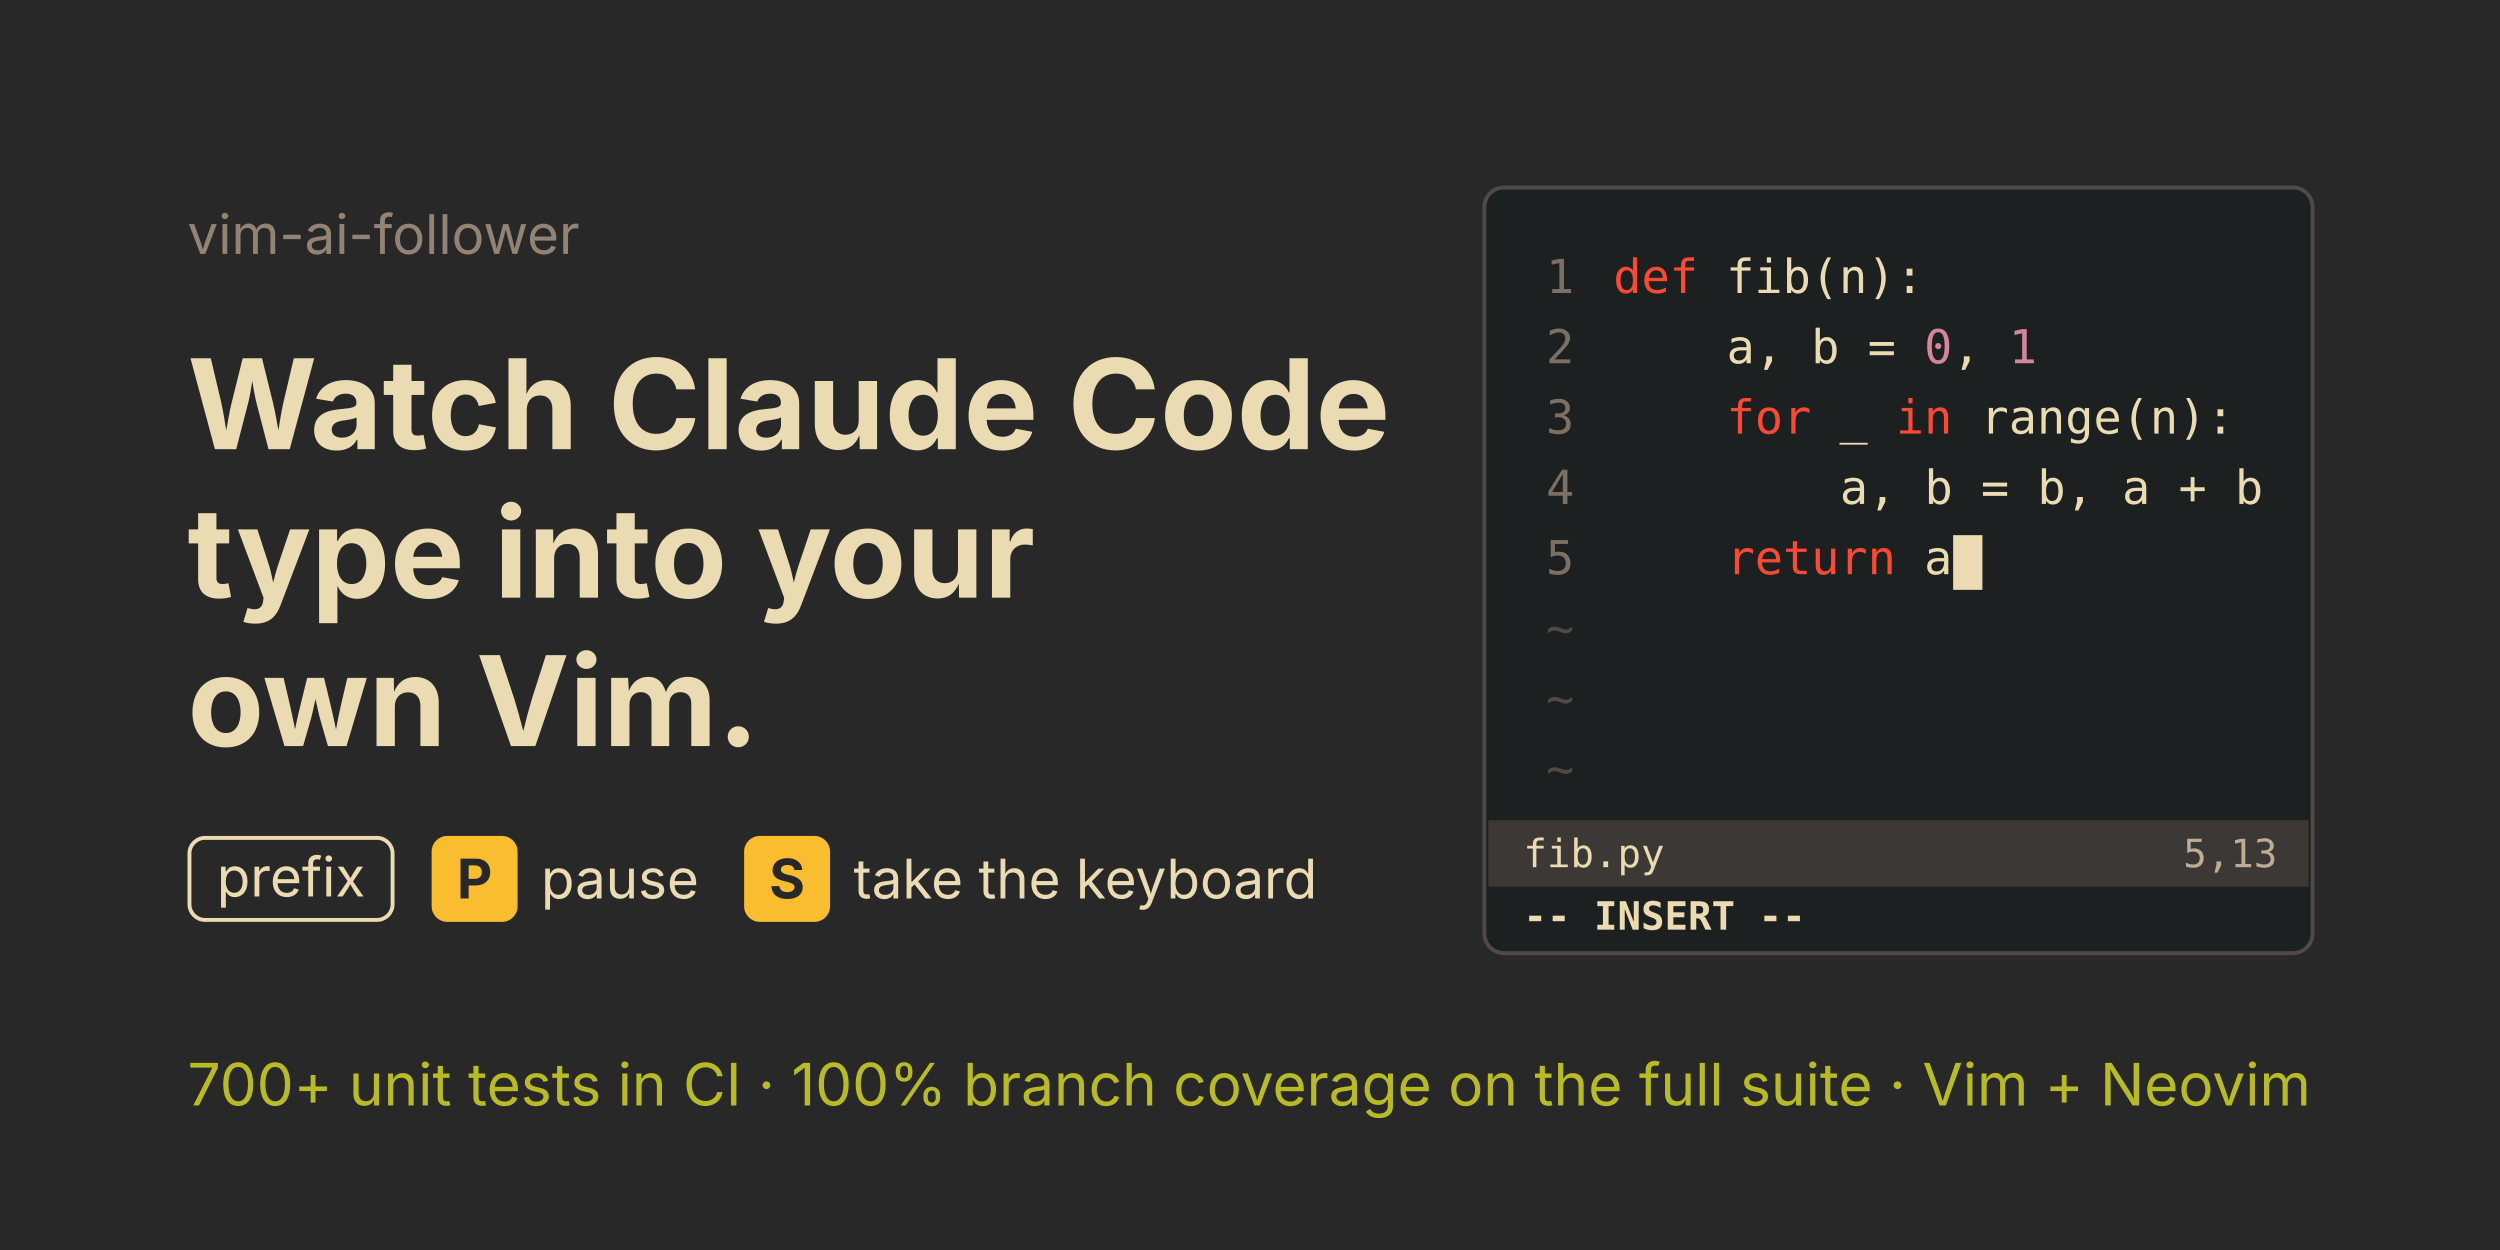
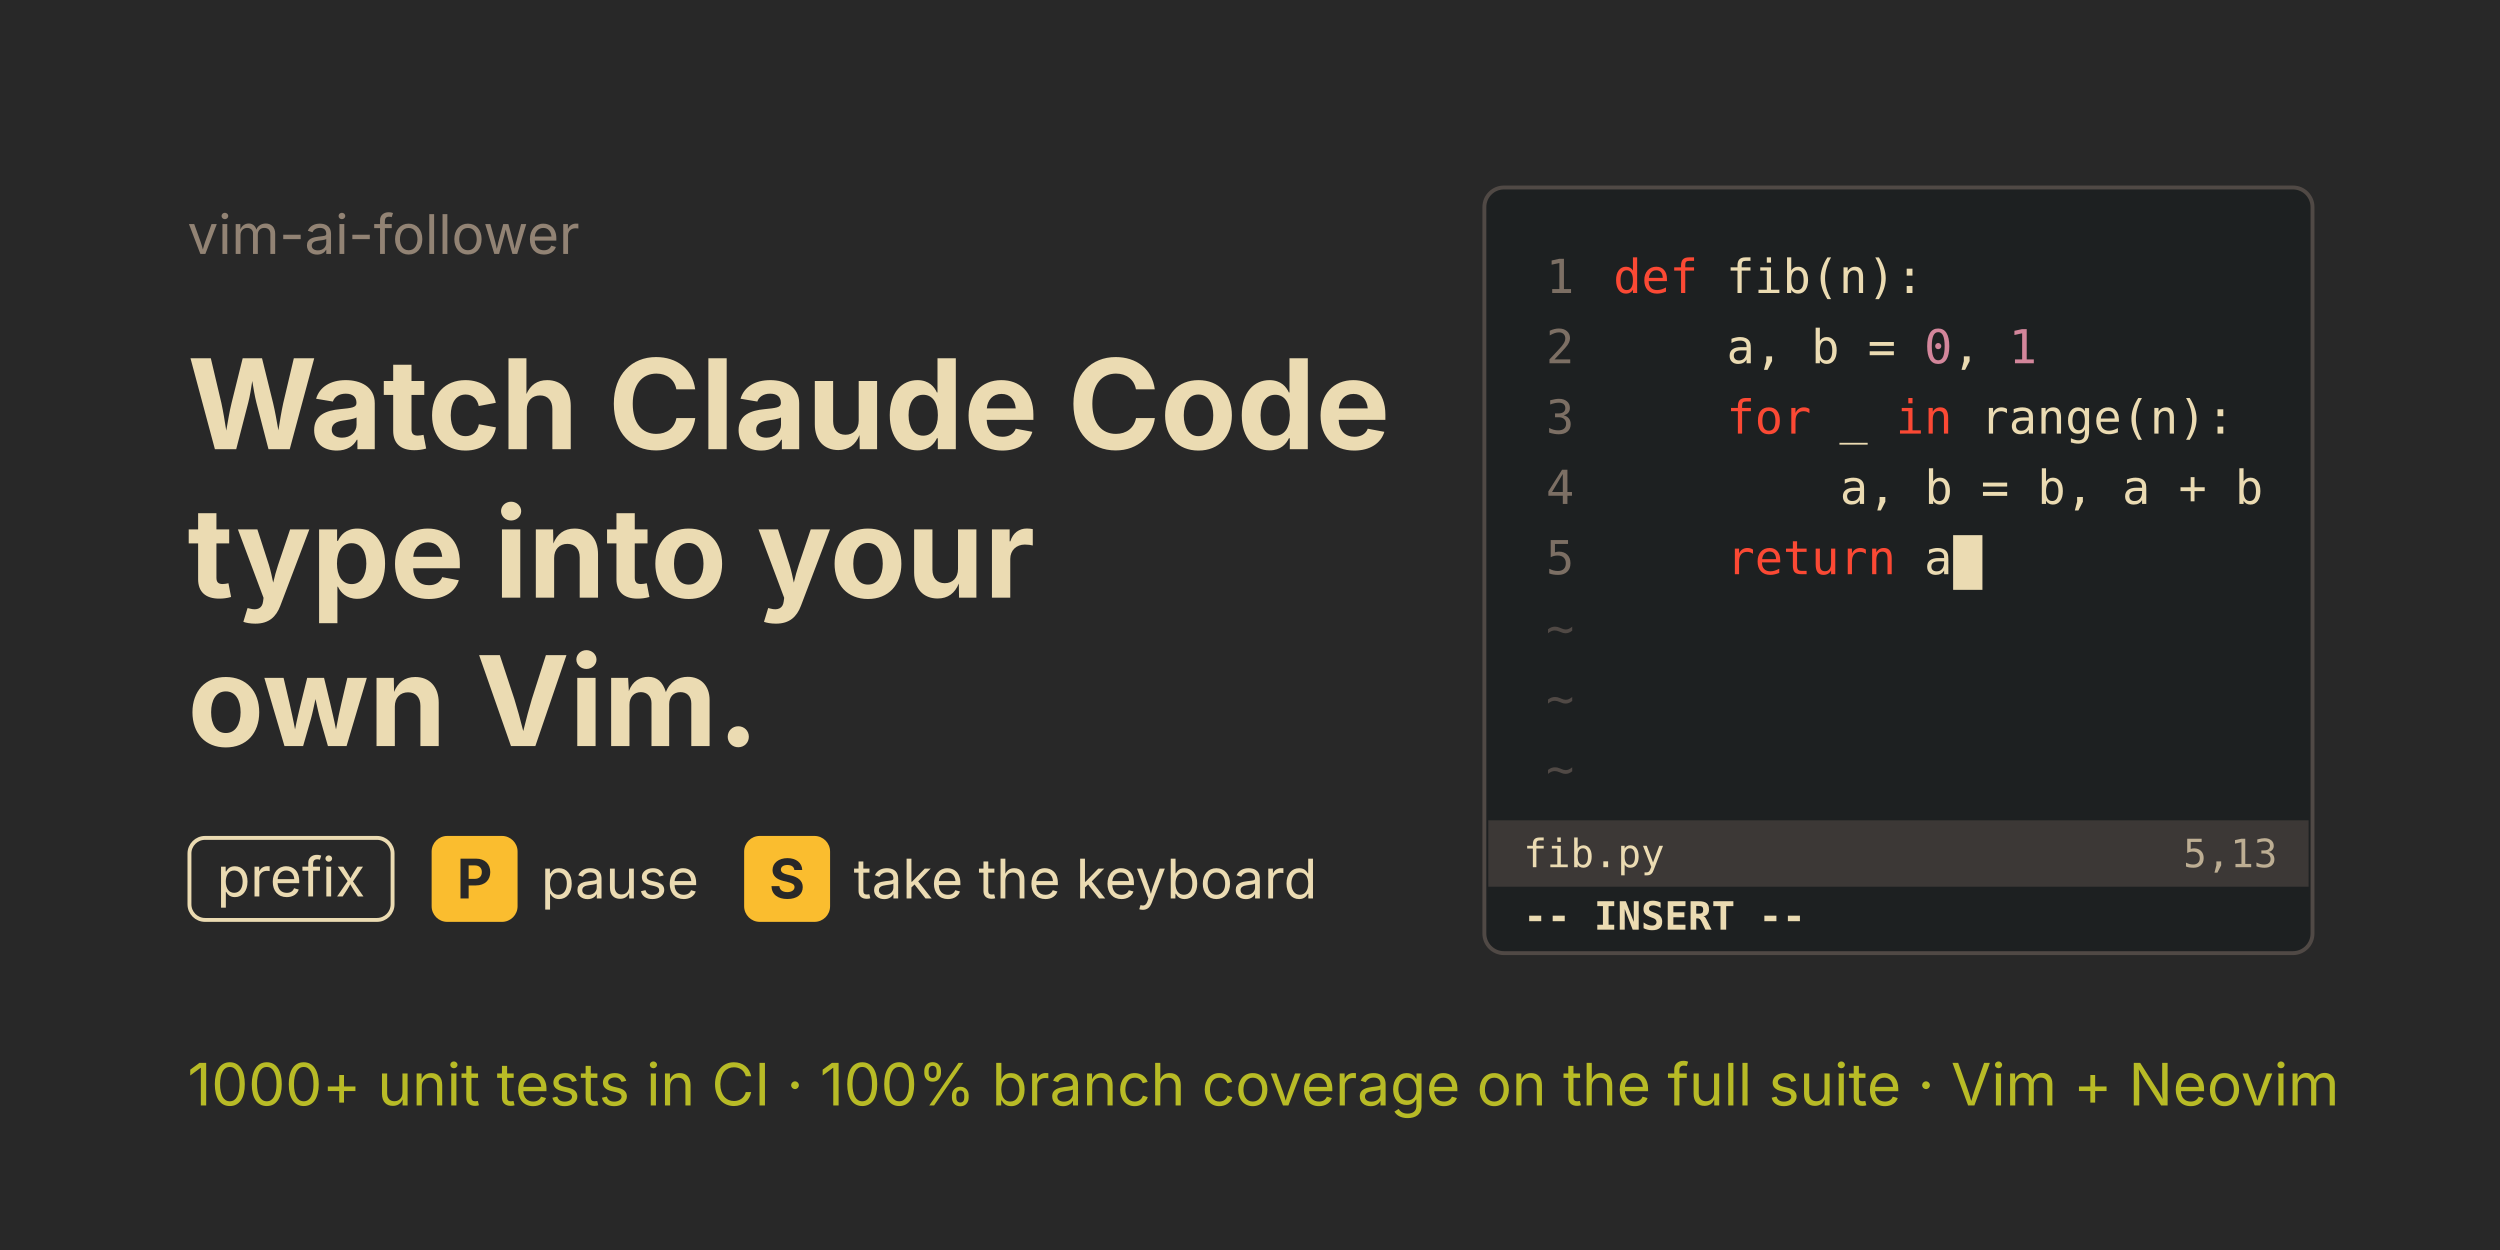
- <svg xmlns="http://www.w3.org/2000/svg" viewBox="0 0 1280 640" width="1280" height="640" role="img" aria-label="vim-ai-follower: Watch Claude Code type into your own Vim. 700+ unit tests in CI · 100% branch coverage on the full suite · Vim + Neovim">
+ <svg xmlns="http://www.w3.org/2000/svg" viewBox="0 0 1280 640" width="1280" height="640" role="img" aria-label="vim-ai-follower: Watch Claude Code type into your own Vim. 1000+ unit tests in CI · 100% branch coverage on the full suite · Vim + Neovim">
  <rect width="1280" height="640" fill="#282828" />
  <g font-family="system-ui, -apple-system, Segoe UI, sans-serif" fill="#EBDBB2">
    <text x="96" y="130" font-size="28" fill="#928374">vim-ai-follower</text>
    <g font-size="64" font-weight="700">
      <text x="96" y="230">Watch Claude Code</text>
      <text x="96" y="306">type into your</text>
      <text x="96" y="382">own Vim.</text>
    </g>
    <g font-size="28">
      <rect x="97" y="429" width="104" height="42" rx="8" fill="none" stroke="#EBDBB2" stroke-width="2" />
      <text x="149" y="459" text-anchor="middle">prefix</text>
      <rect x="221" y="428" width="44" height="44" rx="8" fill="#FABD2F" />
      <text x="243" y="460" font-weight="700" fill="#282828" text-anchor="middle">P</text>
      <text x="277" y="460">pause</text>
      <rect x="381" y="428" width="44" height="44" rx="8" fill="#FABD2F" />
      <text x="403" y="460" font-weight="700" fill="#282828" text-anchor="middle">S</text>
      <text x="437" y="460">take the keyboard</text>
    </g>
-     <text x="96" y="566" font-size="30" fill="#B8BB26">700+ unit tests in CI · 100% branch coverage on the full suite · Vim + Neovim</text>
+     <text x="96" y="566" font-size="30" fill="#B8BB26">1000+ unit tests in CI · 100% branch coverage on the full suite · Vim + Neovim</text>
  </g>
  <g font-family="ui-monospace, SFMono-Regular, Menlo, Consolas, monospace" font-size="24">
    <rect x="760" y="96" width="424" height="392" rx="10" fill="#1D2021" stroke="#504945" stroke-width="2" />
    <g fill="#7C6F64" text-anchor="end">
      <text x="806" y="150">1</text>
      <text x="806" y="186">2</text>
      <text x="806" y="222">3</text>
      <text x="806" y="258">4</text>
      <text x="806" y="294">5</text>
    </g>
    <g fill="#EBDBB2">
      <text x="826" y="150">
        <tspan fill="#FB4934">def</tspan> fib(n):</text>
      <text x="884" y="186">a, b = <tspan fill="#D3869B">0</tspan>, <tspan fill="#D3869B">1</tspan>
      </text>
      <text x="884" y="222">
        <tspan fill="#FB4934">for</tspan> _ <tspan fill="#FB4934">in</tspan> range(n):</text>
      <text x="942" y="258">a, b = b, a + b</text>
      <text x="884" y="294">
        <tspan fill="#FB4934">return</tspan> a</text>
    </g>
    <rect x="1000" y="274" width="15" height="28" fill="#EBDBB2" />
    <g fill="#504945">
      <text x="806" y="330" text-anchor="end">~</text>
      <text x="806" y="366" text-anchor="end">~</text>
      <text x="806" y="402" text-anchor="end">~</text>
    </g>
    <rect x="762" y="420" width="420" height="34" fill="#3C3836" />
    <text x="780" y="444" font-size="20" fill="#EBDBB2">fib.py</text>
    <text x="1166" y="444" font-size="20" fill="#BDAE93" text-anchor="end">5,13</text>
    <text x="780" y="476" font-size="20" fill="#EBDBB2" font-weight="700">-- INSERT --</text>
  </g>
</svg>
